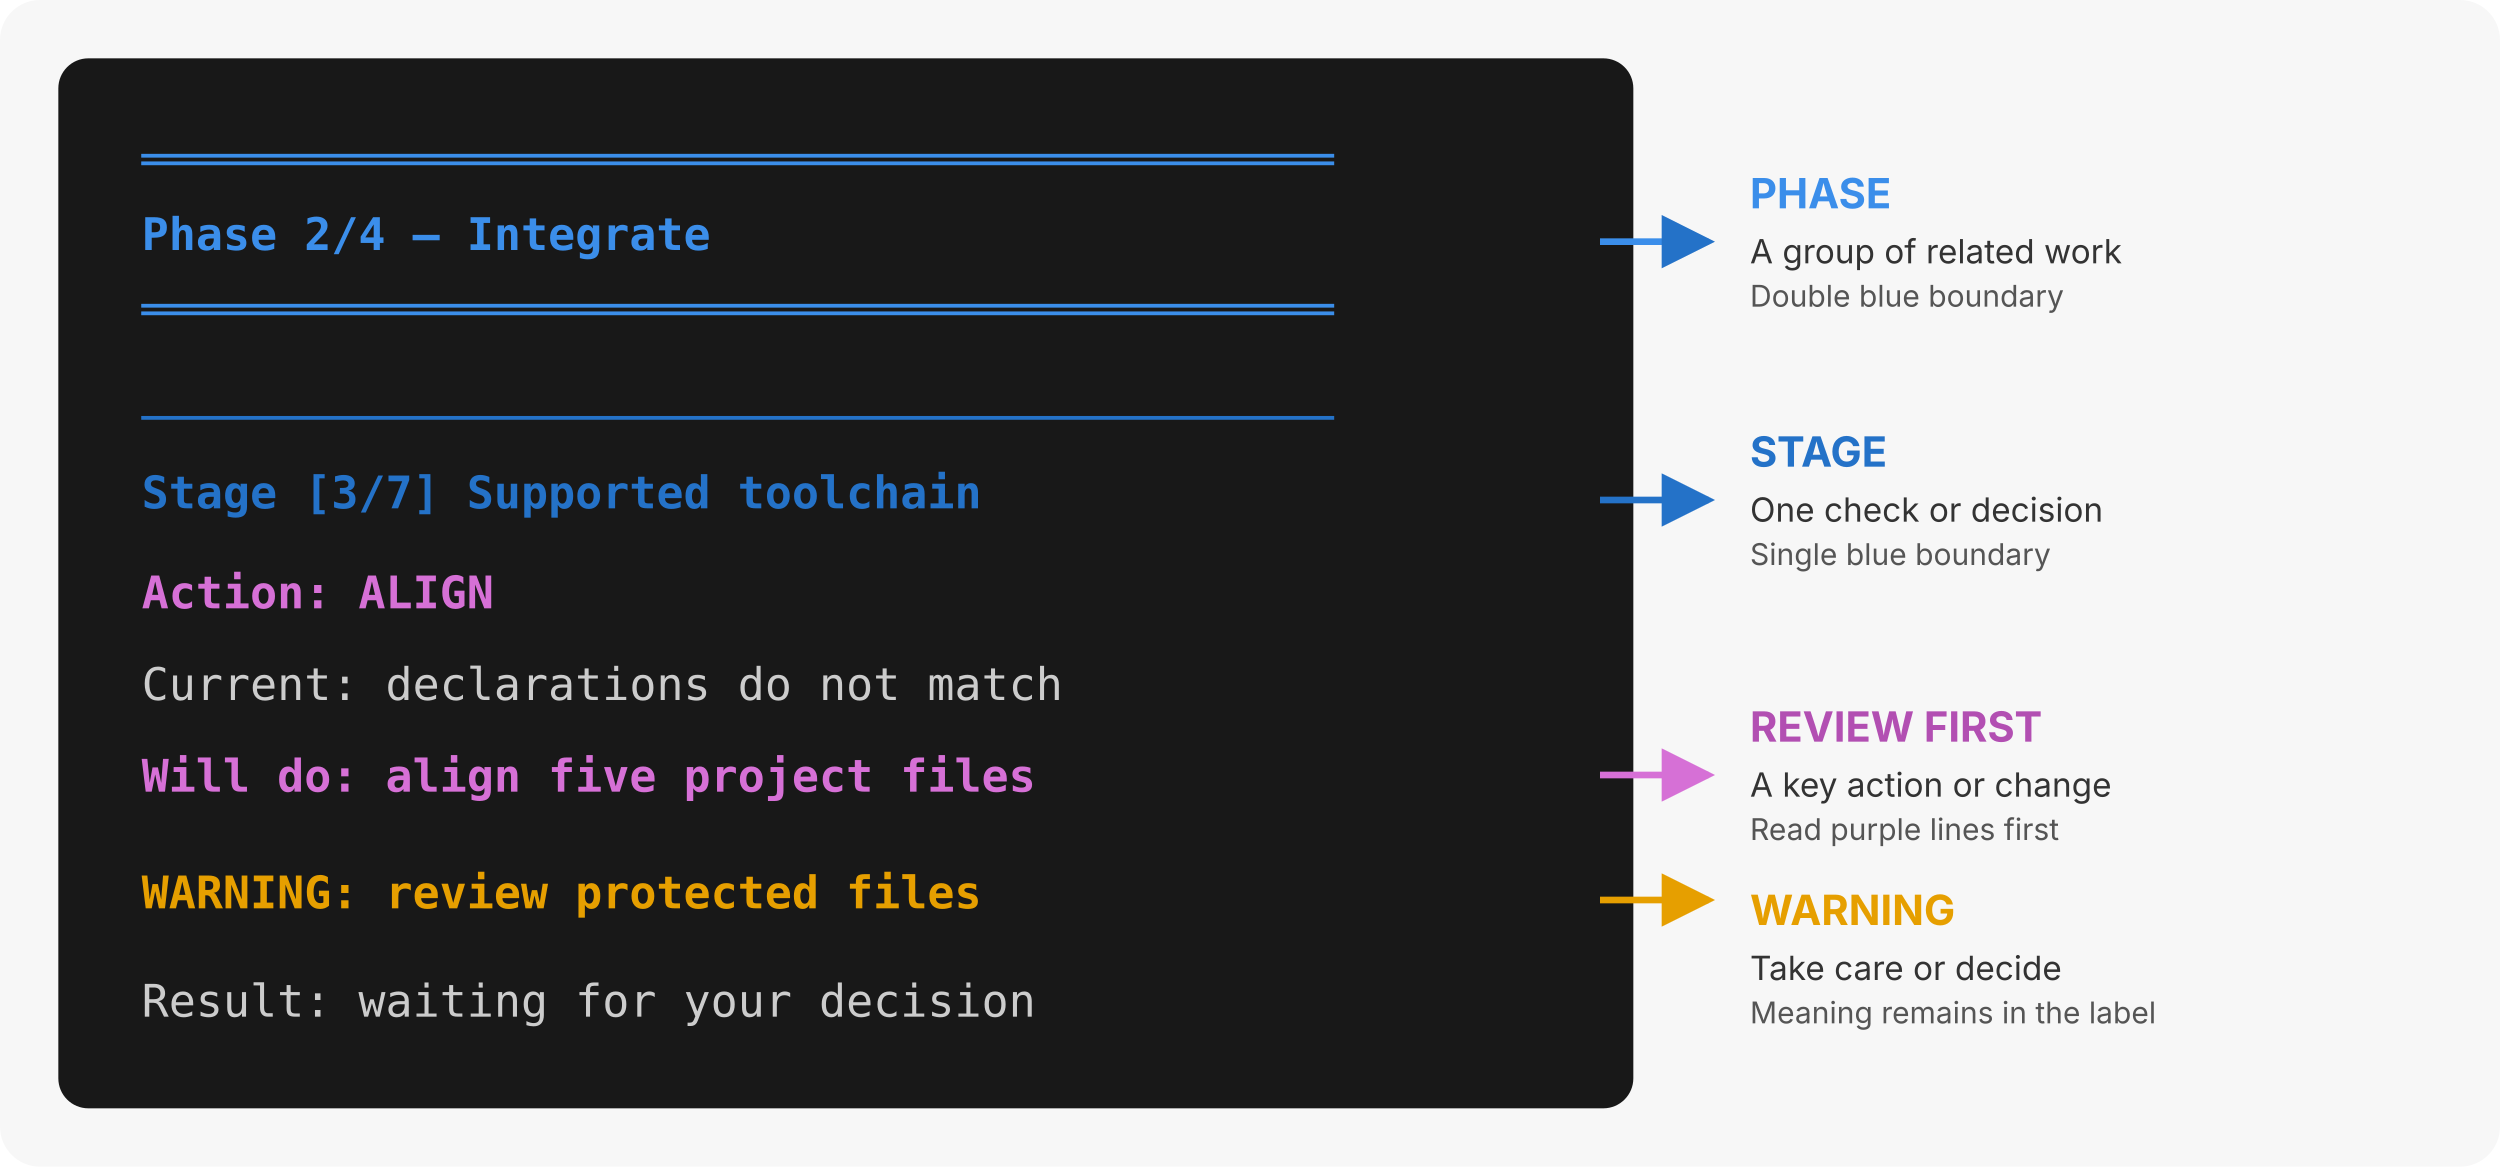
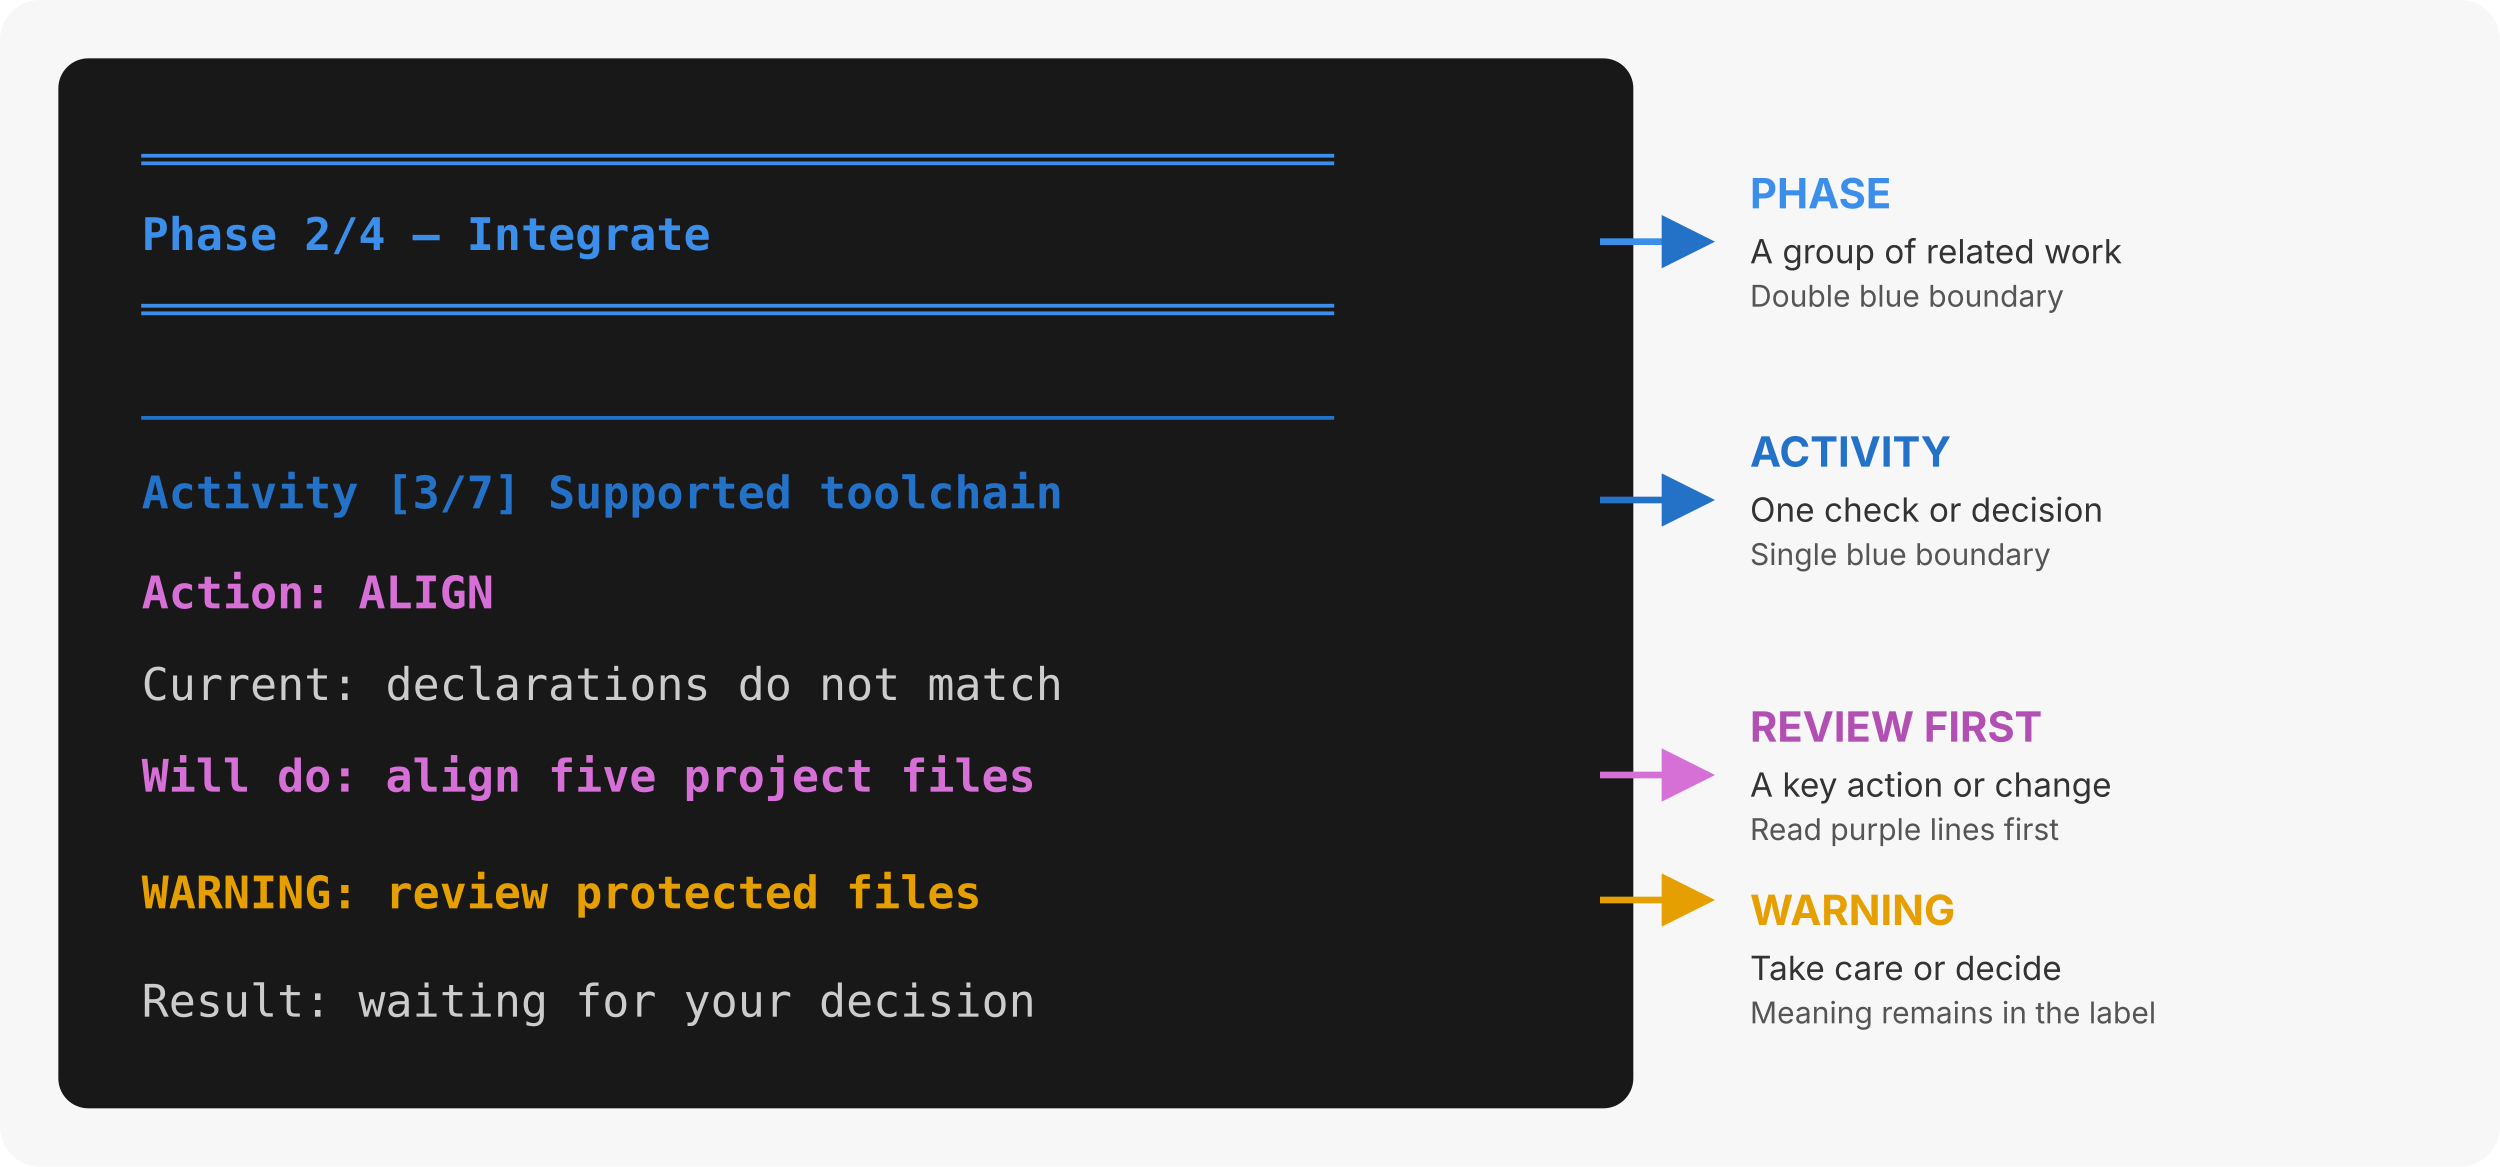
<svg xmlns="http://www.w3.org/2000/svg" width="1500" height="700" viewBox="0 0 1500 700" role="img" aria-labelledby="title description">
  <defs>
    <marker id="arrow-blue" markerWidth="8" markerHeight="8" refX="7" refY="4" orient="auto">
      <path d="M0,0 L8,4 L0,8 Z" fill="#2472c8" />
    </marker>
    <marker id="arrow-purple" markerWidth="8" markerHeight="8" refX="7" refY="4" orient="auto">
      <path d="M0,0 L8,4 L0,8 Z" fill="#d670d6" />
    </marker>
    <marker id="arrow-amber" markerWidth="8" markerHeight="8" refX="7" refY="4" orient="auto">
      <path d="M0,0 L8,4 L0,8 Z" fill="#e69f00" />
    </marker>
  </defs>
  <rect width="1500" height="700" rx="24" fill="#f7f7f7" />
  <rect x="35" y="35" width="945" height="630" rx="18" fill="#181818" />
  <g font-family="ui-monospace, SFMono-Regular, Menlo, Consolas, monospace" font-size="27">
    <g fill="#3b8eea" font-weight="700">
      <text x="85" y="105">════════════════════════════════════════════</text>
      <text x="85" y="150">Phase 2/4 — Integrate</text>
      <text x="85" y="195">════════════════════════════════════════════</text>
    </g>
    <g fill="#2472c8" font-weight="700">
      <text x="85" y="260">────────────────────────────────────────────</text>
-       <text x="85" y="305">Stage [3/7] Supported toolchain</text>
+       <text x="85" y="305">Activity [3/7] Supported toolchain</text>
    </g>
    <text x="85" y="365" fill="#d670d6" font-weight="700">Action:   ALIGN</text>
    <text x="85" y="420" fill="#cccccc">Current:  declarations do not match</text>
    <text x="85" y="475" fill="#d670d6" font-weight="700">Will do:  align five project files</text>
    <text x="85" y="545" fill="#e69f00" font-weight="700">WARNING: review protected files</text>
    <text x="85" y="610" fill="#cccccc">Result:   waiting for your decision</text>
  </g>
  <g font-family="Inter, Arial, sans-serif">
    <path d="M960 145 H1025" stroke="#3b8eea" stroke-width="4" marker-end="url(#arrow-blue)" />
    <text x="1050" y="125" fill="#3b8eea" font-size="25" font-weight="700">PHASE</text>
    <text x="1050" y="158" fill="#333333" font-size="20">A group of related work</text>
    <text x="1050" y="184" fill="#555555" font-size="18">Double blue boundary</text>
    <path d="M960 300 H1025" stroke="#2472c8" stroke-width="4" marker-end="url(#arrow-blue)" />
-     <text x="1050" y="280" fill="#2472c8" font-size="25" font-weight="700">STAGE</text>
+     <text x="1050" y="280" fill="#2472c8" font-size="25" font-weight="700">ACTIVITY</text>
    <text x="1050" y="313" fill="#333333" font-size="20">One check or decision</text>
    <text x="1050" y="339" fill="#555555" font-size="18">Single blue boundary</text>
    <path d="M960 465 H1025" stroke="#d670d6" stroke-width="4" marker-end="url(#arrow-purple)" />
    <text x="1050" y="445" fill="#b24fb2" font-size="25" font-weight="700">REVIEW FIRST</text>
    <text x="1050" y="478" fill="#333333" font-size="20">A key action or change</text>
    <text x="1050" y="504" fill="#555555" font-size="18">Read purple lines first</text>
    <path d="M960 540 H1025" stroke="#e69f00" stroke-width="4" marker-end="url(#arrow-amber)" />
    <text x="1050" y="555" fill="#e69f00" font-size="25" font-weight="700">WARNING</text>
    <text x="1050" y="588" fill="#333333" font-size="20">Take care or decide</text>
    <text x="1050" y="614" fill="#555555" font-size="18">Meaning remains in the label</text>
  </g>
</svg>
